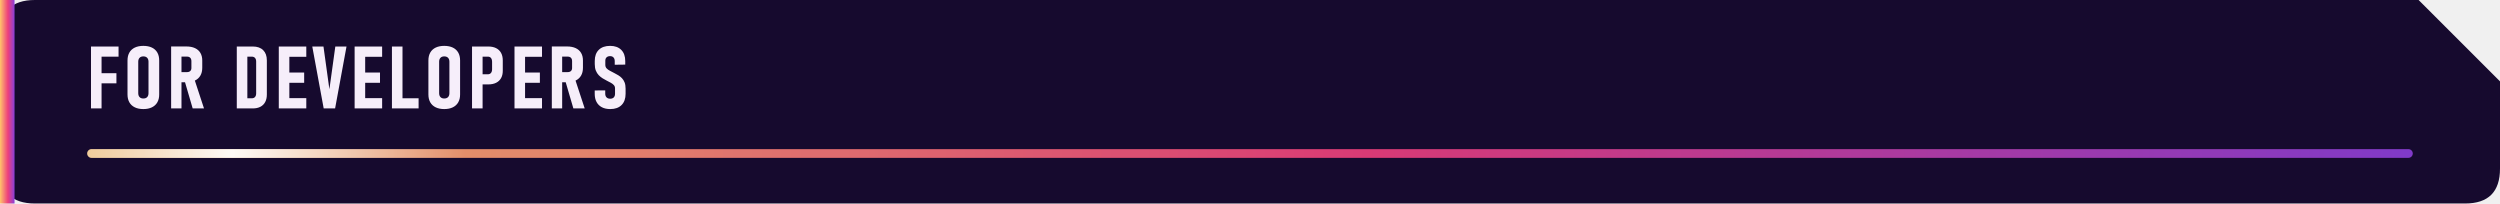
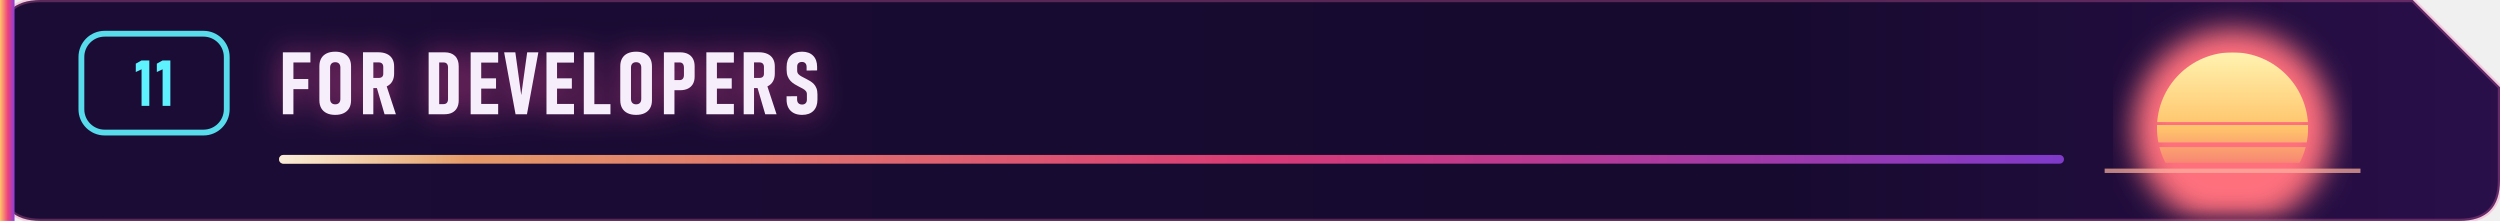
- <svg xmlns="http://www.w3.org/2000/svg" viewBox="0 0 860 70" width="860" height="70" role="img" aria-label="For developers">
+ <svg xmlns="http://www.w3.org/2000/svg" viewBox="0 0 860 76" width="860" height="76" role="img" aria-label="For developers">
  <defs>
    <linearGradient id="ink" x1="0" y1="0" x2="1" y2="0">
      <stop offset="0" stop-color="#ffc46b" />
      <stop offset=".55" stop-color="#ee3f7c" />
      <stop offset="1" stop-color="#8b3fd9" />
    </linearGradient>
+     <linearGradient id="sun" x1="0" y1="0" x2="0" y2="1">
+       <stop offset="0" stop-color="#fff3b0" />
+       <stop offset=".5" stop-color="#ffc46b" />
+       <stop offset="1" stop-color="#ee3f7c" />
+     </linearGradient>
+     <linearGradient id="plate" x1="0" y1="0" x2="1" y2="0">
+       <stop offset="0" stop-color="#1b0c36" />
+       <stop offset=".7" stop-color="#160a2e" />
+       <stop offset="1" stop-color="#2a0f4a" />
+     </linearGradient>
    <linearGradient id="shine" x1="0" y1="0" x2="1" y2="0">
      <stop offset="0" stop-color="#fff" stop-opacity="0" />
      <stop offset=".5" stop-color="#fff" stop-opacity=".95" />
      <stop offset="1" stop-color="#fff" stop-opacity="0" />
    </linearGradient>
+     <filter id="glow" x="-10%" y="-60%" width="120%" height="220%">
+       <feGaussianBlur stdDeviation="5" />
+     </filter>
    <clipPath id="line">
-       <rect x="30" y="51.299" width="800" height="3" rx="1.5" />
+       <rect x="96" y="53.299" width="614" height="3" rx="1.5" />
    </clipPath>
+     <mask id="sm">
+       <circle cx="768" cy="44" r="26" fill="#fff" />
+       <rect x="742" y="58" width="52" height="20" fill="#000" />
+       <rect x="742" y="42" width="52" height="1.0" fill="#000" />
+       <rect x="742" y="49" width="52" height="1.6" fill="#000" />
+       <rect x="742" y="56" width="52" height="2.2" fill="#000" />
+       <rect x="742" y="63" width="52" height="2.8" fill="#000" />
+       <rect x="742" y="70" width="52" height="3.4" fill="#000" />
+     </mask>
  </defs>
  <style>
  .run { animation: run 4.5s ease-in-out infinite; }
  @keyframes run { 0% { transform: translateX(-180px); } 55%, 100% { transform: translateX(900px); } }
-   @media (prefers-reduced-motion: reduce) { * { animation: none !important; } }
+   .on { animation: on 1.4s linear both; }
+   @keyframes on { 0% { opacity: 0; } 10% { opacity: .8; } 14% { opacity: .1; } 22% { opacity: 1; } 26% { opacity: .4; } 34%, 100% { opacity: 1; } }
+   .breathe { animation: breathe 4s ease-in-out infinite alternate; } @keyframes breathe { from { opacity: .35; } to { opacity: .8; } }
+   @media (prefers-reduced-motion: reduce) { .run, .up { animation: none !important; } .up { opacity: 1 !important; } }
</style>
-   <path d="M0,12 Q0,0 12,0 H832 L860,28 V58 Q860,70 848,70 H12 Q0,70 0,58 Z" fill="#160a2e" />
-   <rect x="0" y="0" width="5" height="70" fill="url(#ink)" />
-   <g fill="#f6eefa">
-     <path transform="translate(30.0 16.0)" d="M1.304 21.299V0.0H4.937V21.299ZM2.93 12.656V9.17H10.049V12.656ZM2.93 3.486V0.0H10.781V3.486ZM19.312 21.519Q17.598 21.519 16.375 20.925Q15.152 20.332 14.508 19.211Q13.863 18.091 13.863 16.509V4.79Q13.863 3.193 14.508 2.073Q15.152 0.952 16.375 0.366Q17.598 -0.22 19.312 -0.22Q21.027 -0.22 22.25 0.366Q23.473 0.952 24.117 2.073Q24.762 3.193 24.762 4.79V16.509Q24.762 18.091 24.117 19.211Q23.473 20.332 22.25 20.925Q21.027 21.519 19.312 21.519ZM19.306 17.886Q20.162 17.886 20.624 17.403Q21.085 16.92 21.085 16.04V5.229Q21.085 4.368 20.624 3.883Q20.163 3.398 19.312 3.398Q18.478 3.398 18.016 3.883Q17.555 4.368 17.555 5.229V16.04Q17.555 16.92 18.016 17.403Q18.478 17.886 19.306 17.886ZM30.495 12.29V8.804H34.333Q35.051 8.804 35.446 8.43Q35.842 8.057 35.842 7.397V5.024Q35.842 4.292 35.446 3.882Q35.051 3.472 34.333 3.472H30.495V-0.015H34.113Q35.842 -0.015 37.065 0.549Q38.288 1.113 38.933 2.197Q39.577 3.281 39.577 4.819V7.31Q39.577 8.892 38.933 10.005Q38.288 11.118 37.065 11.704Q35.842 12.29 34.113 12.29ZM28.869 21.299V-0.015H32.429V21.299ZM36.281 21.299 33.454 11.631 36.779 10.957 40.178 21.299ZM53.871 21.299V17.812H56.596Q57.328 17.812 57.724 17.364Q58.119 16.915 58.119 16.113V5.186Q58.119 4.37 57.724 3.928Q57.328 3.486 56.596 3.486H53.871V0.0H56.962Q59.262 0.0 60.529 1.252Q61.796 2.505 61.796 4.775V16.523Q61.796 18.026 61.225 19.099Q60.653 20.171 59.567 20.735Q58.481 21.299 56.947 21.299ZM51.454 21.299V0.0H55.087V21.299ZM65.903 21.299V0.0H69.536V21.299ZM67.515 21.299V17.754H75.366V21.299ZM67.515 12.48V8.95H74.634V12.48ZM67.515 3.545V0.0H75.366V3.545ZM81.349 21.299 77.423 0.0H81.275L83.312 14.707L85.348 0.0H89.2L85.274 21.299ZM91.989 21.299V0.0H95.622V21.299ZM93.601 21.299V17.754H101.452V21.299ZM93.601 12.48V8.95H100.72V12.48ZM93.601 3.545V0.0H101.452V3.545ZM104.827 21.299V0.0H108.46V21.299ZM106.321 21.299V17.812H113.997V21.299ZM122.821 21.519Q121.107 21.519 119.884 20.925Q118.661 20.332 118.016 19.211Q117.372 18.091 117.372 16.509V4.79Q117.372 3.193 118.016 2.073Q118.661 0.952 119.884 0.366Q121.107 -0.22 122.821 -0.22Q124.536 -0.22 125.759 0.366Q126.982 0.952 127.626 2.073Q128.271 3.193 128.271 4.79V16.509Q128.271 18.091 127.626 19.211Q126.982 20.332 125.759 20.925Q124.536 21.519 122.821 21.519ZM122.815 17.886Q123.671 17.886 124.132 17.403Q124.594 16.92 124.594 16.04V5.229Q124.594 4.368 124.133 3.883Q123.672 3.398 122.821 3.398Q121.986 3.398 121.525 3.883Q121.063 4.368 121.063 5.229V16.04Q121.063 16.92 121.525 17.403Q121.986 17.886 122.815 17.886ZM134.077 13.037V9.551H137.842Q138.516 9.551 138.896 9.087Q139.277 8.623 139.277 7.808V5.303Q139.277 4.438 138.905 3.962Q138.532 3.486 137.842 3.486H134.077V0.0H137.944Q139.539 0.0 140.653 0.557Q141.768 1.113 142.361 2.183Q142.954 3.252 142.954 4.775V8.364Q142.954 9.844 142.358 10.891Q141.762 11.938 140.644 12.488Q139.526 13.037 137.944 13.037ZM132.378 21.299V0.0H136.011V21.299ZM146.988 21.299V0.0H150.621V21.299ZM148.6 21.299V17.754H156.451V21.299ZM148.6 12.48V8.95H155.719V12.48ZM148.6 3.545V0.0H156.451V3.545ZM161.452 12.29V8.804H165.29Q166.008 8.804 166.403 8.43Q166.799 8.057 166.799 7.397V5.024Q166.799 4.292 166.403 3.882Q166.008 3.472 165.29 3.472H161.452V-0.015H165.07Q166.799 -0.015 168.022 0.549Q169.245 1.113 169.89 2.197Q170.534 3.281 170.534 4.819V7.31Q170.534 8.892 169.89 10.005Q169.245 11.118 168.022 11.704Q166.799 12.29 165.07 12.29ZM159.826 21.299V-0.015H163.386V21.299ZM167.238 21.299 164.411 11.631 167.736 10.957 171.135 21.299ZM179.93 21.519Q178.245 21.519 177.051 20.896Q175.857 20.273 175.22 19.102Q174.583 17.93 174.583 16.26V15.117L178.201 15.088V16.23Q178.201 17.036 178.655 17.498Q179.109 17.959 179.915 17.959Q180.706 17.959 181.138 17.505Q181.57 17.051 181.57 16.26V14.399Q181.57 13.74 181.182 13.293Q180.794 12.847 180.149 12.488Q179.505 12.129 178.758 11.763Q178.04 11.396 177.3 10.942Q176.561 10.488 175.953 9.851Q175.345 9.214 174.971 8.291Q174.598 7.368 174.598 6.064V4.966Q174.598 2.505 175.982 1.143Q177.366 -0.22 179.886 -0.22Q182.332 -0.22 183.709 1.157Q185.086 2.534 185.086 5.024V6.226L181.468 6.27V5.054Q181.468 4.233 181.05 3.772Q180.633 3.311 179.886 3.311Q179.095 3.311 178.663 3.728Q178.23 4.146 178.23 4.878V6.299Q178.23 7.046 178.677 7.522Q179.124 7.998 179.834 8.357Q180.545 8.716 181.336 9.141Q182.024 9.492 182.706 9.902Q183.387 10.312 183.951 10.898Q184.515 11.484 184.859 12.349Q185.203 13.213 185.203 14.487V16.26Q185.203 18.75 183.819 20.134Q182.435 21.519 179.93 21.519Z" />
+   <path d="M0,14 Q0,0 14,0 H830 L860,30 V62 Q860,76 846,76 H14 Q0,76 0,62 Z" fill="url(#plate)" />
+   <path d="M0,14 Q0,0 14,0 H830 L860,30 V62 Q860,76 846,76 H14 Q0,76 0,62 Z" fill="none" stroke="#ff6fb5" stroke-opacity=".28" stroke-width="1.5" />
+   <rect x="0" y="0" width="5" height="76" fill="url(#ink)" />
+   <circle class="breathe" cx="768" cy="44" r="34" fill="#ff6f7d" filter="url(#glow)" />
+   <rect x="742" y="18" width="52" height="52" fill="url(#sun)" mask="url(#sm)" />
+   <rect x="724" y="58" width="88" height="1.5" fill="#ffb3a0" opacity=".7" />
+   <g class="on">
+     <rect x="28" y="11.6" width="50" height="34" rx="8" fill="none" stroke="#5ef2ff" stroke-width="2" opacity=".9" />
+     <g fill="#5ef2ff" transform="translate(46.4 20.8)">
+       <path transform="translate(0.0 0.0)" d="M4.963 0.0V15.619H2.299V3.04L0.312 3.975V1.096L2.256 0.0ZM12.202 0.0V15.619H9.538V3.04L7.55 3.975V1.096L9.495 0.0Z" />
+     </g>
+     <g fill="#ff4fa3" opacity=".55" filter="url(#glow)">
+       <path transform="translate(96.0 18.0)" d="M1.304 21.299V0.0H4.937V21.299ZM2.93 12.656V9.17H10.049V12.656ZM2.93 3.486V0.0H10.781V3.486ZM19.312 21.519Q17.598 21.519 16.375 20.925Q15.152 20.332 14.508 19.211Q13.863 18.091 13.863 16.509V4.79Q13.863 3.193 14.508 2.073Q15.152 0.952 16.375 0.366Q17.598 -0.22 19.312 -0.22Q21.027 -0.22 22.25 0.366Q23.473 0.952 24.117 2.073Q24.762 3.193 24.762 4.79V16.509Q24.762 18.091 24.117 19.211Q23.473 20.332 22.25 20.925Q21.027 21.519 19.312 21.519ZM19.306 17.886Q20.162 17.886 20.624 17.403Q21.085 16.92 21.085 16.04V5.229Q21.085 4.368 20.624 3.883Q20.163 3.398 19.312 3.398Q18.478 3.398 18.016 3.883Q17.555 4.368 17.555 5.229V16.04Q17.555 16.92 18.016 17.403Q18.478 17.886 19.306 17.886ZM30.495 12.29V8.804H34.333Q35.051 8.804 35.446 8.43Q35.842 8.057 35.842 7.397V5.024Q35.842 4.292 35.446 3.882Q35.051 3.472 34.333 3.472H30.495V-0.015H34.113Q35.842 -0.015 37.065 0.549Q38.288 1.113 38.933 2.197Q39.577 3.281 39.577 4.819V7.31Q39.577 8.892 38.933 10.005Q38.288 11.118 37.065 11.704Q35.842 12.29 34.113 12.29ZM28.869 21.299V-0.015H32.429V21.299ZM36.281 21.299 33.454 11.631 36.779 10.957 40.178 21.299ZM53.871 21.299V17.812H56.596Q57.328 17.812 57.724 17.364Q58.119 16.915 58.119 16.113V5.186Q58.119 4.37 57.724 3.928Q57.328 3.486 56.596 3.486H53.871V0.0H56.962Q59.262 0.0 60.529 1.252Q61.796 2.505 61.796 4.775V16.523Q61.796 18.026 61.225 19.099Q60.653 20.171 59.567 20.735Q58.481 21.299 56.947 21.299ZM51.454 21.299V0.0H55.087V21.299ZM65.903 21.299V0.0H69.536V21.299ZM67.515 21.299V17.754H75.366V21.299ZM67.515 12.48V8.95H74.634V12.48ZM67.515 3.545V0.0H75.366V3.545ZM81.349 21.299 77.423 0.0H81.275L83.312 14.707L85.348 0.0H89.2L85.274 21.299ZM91.989 21.299V0.0H95.622V21.299ZM93.601 21.299V17.754H101.452V21.299ZM93.601 12.48V8.95H100.72V12.48ZM93.601 3.545V0.0H101.452V3.545ZM104.827 21.299V0.0H108.46V21.299ZM106.321 21.299V17.812H113.997V21.299ZM122.821 21.519Q121.107 21.519 119.884 20.925Q118.661 20.332 118.016 19.211Q117.372 18.091 117.372 16.509V4.79Q117.372 3.193 118.016 2.073Q118.661 0.952 119.884 0.366Q121.107 -0.22 122.821 -0.22Q124.536 -0.22 125.759 0.366Q126.982 0.952 127.626 2.073Q128.271 3.193 128.271 4.79V16.509Q128.271 18.091 127.626 19.211Q126.982 20.332 125.759 20.925Q124.536 21.519 122.821 21.519ZM122.815 17.886Q123.671 17.886 124.132 17.403Q124.594 16.92 124.594 16.04V5.229Q124.594 4.368 124.133 3.883Q123.672 3.398 122.821 3.398Q121.986 3.398 121.525 3.883Q121.063 4.368 121.063 5.229V16.04Q121.063 16.92 121.525 17.403Q121.986 17.886 122.815 17.886ZM134.077 13.037V9.551H137.842Q138.516 9.551 138.896 9.087Q139.277 8.623 139.277 7.808V5.303Q139.277 4.438 138.905 3.962Q138.532 3.486 137.842 3.486H134.077V0.0H137.944Q139.539 0.0 140.653 0.557Q141.768 1.113 142.361 2.183Q142.954 3.252 142.954 4.775V8.364Q142.954 9.844 142.358 10.891Q141.762 11.938 140.644 12.488Q139.526 13.037 137.944 13.037ZM132.378 21.299V0.0H136.011V21.299ZM146.988 21.299V0.0H150.621V21.299ZM148.6 21.299V17.754H156.451V21.299ZM148.6 12.48V8.95H155.719V12.48ZM148.6 3.545V0.0H156.451V3.545ZM161.452 12.29V8.804H165.29Q166.008 8.804 166.403 8.43Q166.799 8.057 166.799 7.397V5.024Q166.799 4.292 166.403 3.882Q166.008 3.472 165.29 3.472H161.452V-0.015H165.07Q166.799 -0.015 168.022 0.549Q169.245 1.113 169.89 2.197Q170.534 3.281 170.534 4.819V7.31Q170.534 8.892 169.89 10.005Q169.245 11.118 168.022 11.704Q166.799 12.29 165.07 12.29ZM159.826 21.299V-0.015H163.386V21.299ZM167.238 21.299 164.411 11.631 167.736 10.957 171.135 21.299ZM179.93 21.519Q178.245 21.519 177.051 20.896Q175.857 20.273 175.22 19.102Q174.583 17.93 174.583 16.26V15.117L178.201 15.088V16.23Q178.201 17.036 178.655 17.498Q179.109 17.959 179.915 17.959Q180.706 17.959 181.138 17.505Q181.57 17.051 181.57 16.26V14.399Q181.57 13.74 181.182 13.293Q180.794 12.847 180.149 12.488Q179.505 12.129 178.758 11.763Q178.04 11.396 177.3 10.942Q176.561 10.488 175.953 9.851Q175.345 9.214 174.971 8.291Q174.598 7.368 174.598 6.064V4.966Q174.598 2.505 175.982 1.143Q177.366 -0.22 179.886 -0.22Q182.332 -0.22 183.709 1.157Q185.086 2.534 185.086 5.024V6.226L181.468 6.27V5.054Q181.468 4.233 181.05 3.772Q180.633 3.311 179.886 3.311Q179.095 3.311 178.663 3.728Q178.23 4.146 178.23 4.878V6.299Q178.23 7.046 178.677 7.522Q179.124 7.998 179.834 8.357Q180.545 8.716 181.336 9.141Q182.024 9.492 182.706 9.902Q183.387 10.312 183.951 10.898Q184.515 11.484 184.859 12.349Q185.203 13.213 185.203 14.487V16.26Q185.203 18.75 183.819 20.134Q182.435 21.519 179.93 21.519Z" />
+     </g>
+     <g fill="#f6eefa">
+       <path transform="translate(96.0 18.0)" d="M1.304 21.299V0.0H4.937V21.299ZM2.93 12.656V9.17H10.049V12.656ZM2.93 3.486V0.0H10.781V3.486ZM19.312 21.519Q17.598 21.519 16.375 20.925Q15.152 20.332 14.508 19.211Q13.863 18.091 13.863 16.509V4.79Q13.863 3.193 14.508 2.073Q15.152 0.952 16.375 0.366Q17.598 -0.22 19.312 -0.22Q21.027 -0.22 22.25 0.366Q23.473 0.952 24.117 2.073Q24.762 3.193 24.762 4.79V16.509Q24.762 18.091 24.117 19.211Q23.473 20.332 22.25 20.925Q21.027 21.519 19.312 21.519ZM19.306 17.886Q20.162 17.886 20.624 17.403Q21.085 16.92 21.085 16.04V5.229Q21.085 4.368 20.624 3.883Q20.163 3.398 19.312 3.398Q18.478 3.398 18.016 3.883Q17.555 4.368 17.555 5.229V16.04Q17.555 16.92 18.016 17.403Q18.478 17.886 19.306 17.886ZM30.495 12.29V8.804H34.333Q35.051 8.804 35.446 8.43Q35.842 8.057 35.842 7.397V5.024Q35.842 4.292 35.446 3.882Q35.051 3.472 34.333 3.472H30.495V-0.015H34.113Q35.842 -0.015 37.065 0.549Q38.288 1.113 38.933 2.197Q39.577 3.281 39.577 4.819V7.31Q39.577 8.892 38.933 10.005Q38.288 11.118 37.065 11.704Q35.842 12.29 34.113 12.29ZM28.869 21.299V-0.015H32.429V21.299ZM36.281 21.299 33.454 11.631 36.779 10.957 40.178 21.299ZM53.871 21.299V17.812H56.596Q57.328 17.812 57.724 17.364Q58.119 16.915 58.119 16.113V5.186Q58.119 4.37 57.724 3.928Q57.328 3.486 56.596 3.486H53.871V0.0H56.962Q59.262 0.0 60.529 1.252Q61.796 2.505 61.796 4.775V16.523Q61.796 18.026 61.225 19.099Q60.653 20.171 59.567 20.735Q58.481 21.299 56.947 21.299ZM51.454 21.299V0.0H55.087V21.299ZM65.903 21.299V0.0H69.536V21.299ZM67.515 21.299V17.754H75.366V21.299ZM67.515 12.48V8.95H74.634V12.48ZM67.515 3.545V0.0H75.366V3.545ZM81.349 21.299 77.423 0.0H81.275L83.312 14.707L85.348 0.0H89.2L85.274 21.299ZM91.989 21.299V0.0H95.622V21.299ZM93.601 21.299V17.754H101.452V21.299ZM93.601 12.48V8.95H100.72V12.48ZM93.601 3.545V0.0H101.452V3.545ZM104.827 21.299V0.0H108.46V21.299ZM106.321 21.299V17.812H113.997V21.299ZM122.821 21.519Q121.107 21.519 119.884 20.925Q118.661 20.332 118.016 19.211Q117.372 18.091 117.372 16.509V4.79Q117.372 3.193 118.016 2.073Q118.661 0.952 119.884 0.366Q121.107 -0.22 122.821 -0.22Q124.536 -0.22 125.759 0.366Q126.982 0.952 127.626 2.073Q128.271 3.193 128.271 4.79V16.509Q128.271 18.091 127.626 19.211Q126.982 20.332 125.759 20.925Q124.536 21.519 122.821 21.519ZM122.815 17.886Q123.671 17.886 124.132 17.403Q124.594 16.92 124.594 16.04V5.229Q124.594 4.368 124.133 3.883Q123.672 3.398 122.821 3.398Q121.986 3.398 121.525 3.883Q121.063 4.368 121.063 5.229V16.04Q121.063 16.92 121.525 17.403Q121.986 17.886 122.815 17.886ZM134.077 13.037V9.551H137.842Q138.516 9.551 138.896 9.087Q139.277 8.623 139.277 7.808V5.303Q139.277 4.438 138.905 3.962Q138.532 3.486 137.842 3.486H134.077V0.0H137.944Q139.539 0.0 140.653 0.557Q141.768 1.113 142.361 2.183Q142.954 3.252 142.954 4.775V8.364Q142.954 9.844 142.358 10.891Q141.762 11.938 140.644 12.488Q139.526 13.037 137.944 13.037ZM132.378 21.299V0.0H136.011V21.299ZM146.988 21.299V0.0H150.621V21.299ZM148.6 21.299V17.754H156.451V21.299ZM148.6 12.48V8.95H155.719V12.48ZM148.6 3.545V0.0H156.451V3.545ZM161.452 12.29V8.804H165.29Q166.008 8.804 166.403 8.43Q166.799 8.057 166.799 7.397V5.024Q166.799 4.292 166.403 3.882Q166.008 3.472 165.29 3.472H161.452V-0.015H165.07Q166.799 -0.015 168.022 0.549Q169.245 1.113 169.89 2.197Q170.534 3.281 170.534 4.819V7.31Q170.534 8.892 169.89 10.005Q169.245 11.118 168.022 11.704Q166.799 12.29 165.07 12.29ZM159.826 21.299V-0.015H163.386V21.299ZM167.238 21.299 164.411 11.631 167.736 10.957 171.135 21.299ZM179.93 21.519Q178.245 21.519 177.051 20.896Q175.857 20.273 175.22 19.102Q174.583 17.93 174.583 16.26V15.117L178.201 15.088V16.23Q178.201 17.036 178.655 17.498Q179.109 17.959 179.915 17.959Q180.706 17.959 181.138 17.505Q181.57 17.051 181.57 16.26V14.399Q181.57 13.74 181.182 13.293Q180.794 12.847 180.149 12.488Q179.505 12.129 178.758 11.763Q178.04 11.396 177.3 10.942Q176.561 10.488 175.953 9.851Q175.345 9.214 174.971 8.291Q174.598 7.368 174.598 6.064V4.966Q174.598 2.505 175.982 1.143Q177.366 -0.22 179.886 -0.22Q182.332 -0.22 183.709 1.157Q185.086 2.534 185.086 5.024V6.226L181.468 6.27V5.054Q181.468 4.233 181.05 3.772Q180.633 3.311 179.886 3.311Q179.095 3.311 178.663 3.728Q178.23 4.146 178.23 4.878V6.299Q178.23 7.046 178.677 7.522Q179.124 7.998 179.834 8.357Q180.545 8.716 181.336 9.141Q182.024 9.492 182.706 9.902Q183.387 10.312 183.951 10.898Q184.515 11.484 184.859 12.349Q185.203 13.213 185.203 14.487V16.26Q185.203 18.75 183.819 20.134Q182.435 21.519 179.93 21.519Z" />
+     </g>
  </g>
-   <rect x="30" y="51.299" width="800" height="3" rx="1.5" fill="url(#ink)" opacity=".9" />
+   <rect x="96" y="53.299" width="614" height="3" rx="1.5" fill="url(#ink)" opacity=".9" />
  <g clip-path="url(#line)">
-     <rect class="run" x="0" y="49.299" width="160" height="7" fill="url(#shine)" />
+     <rect class="run" x="0" y="51.299" width="160" height="7" fill="url(#shine)" />
  </g>
</svg>
